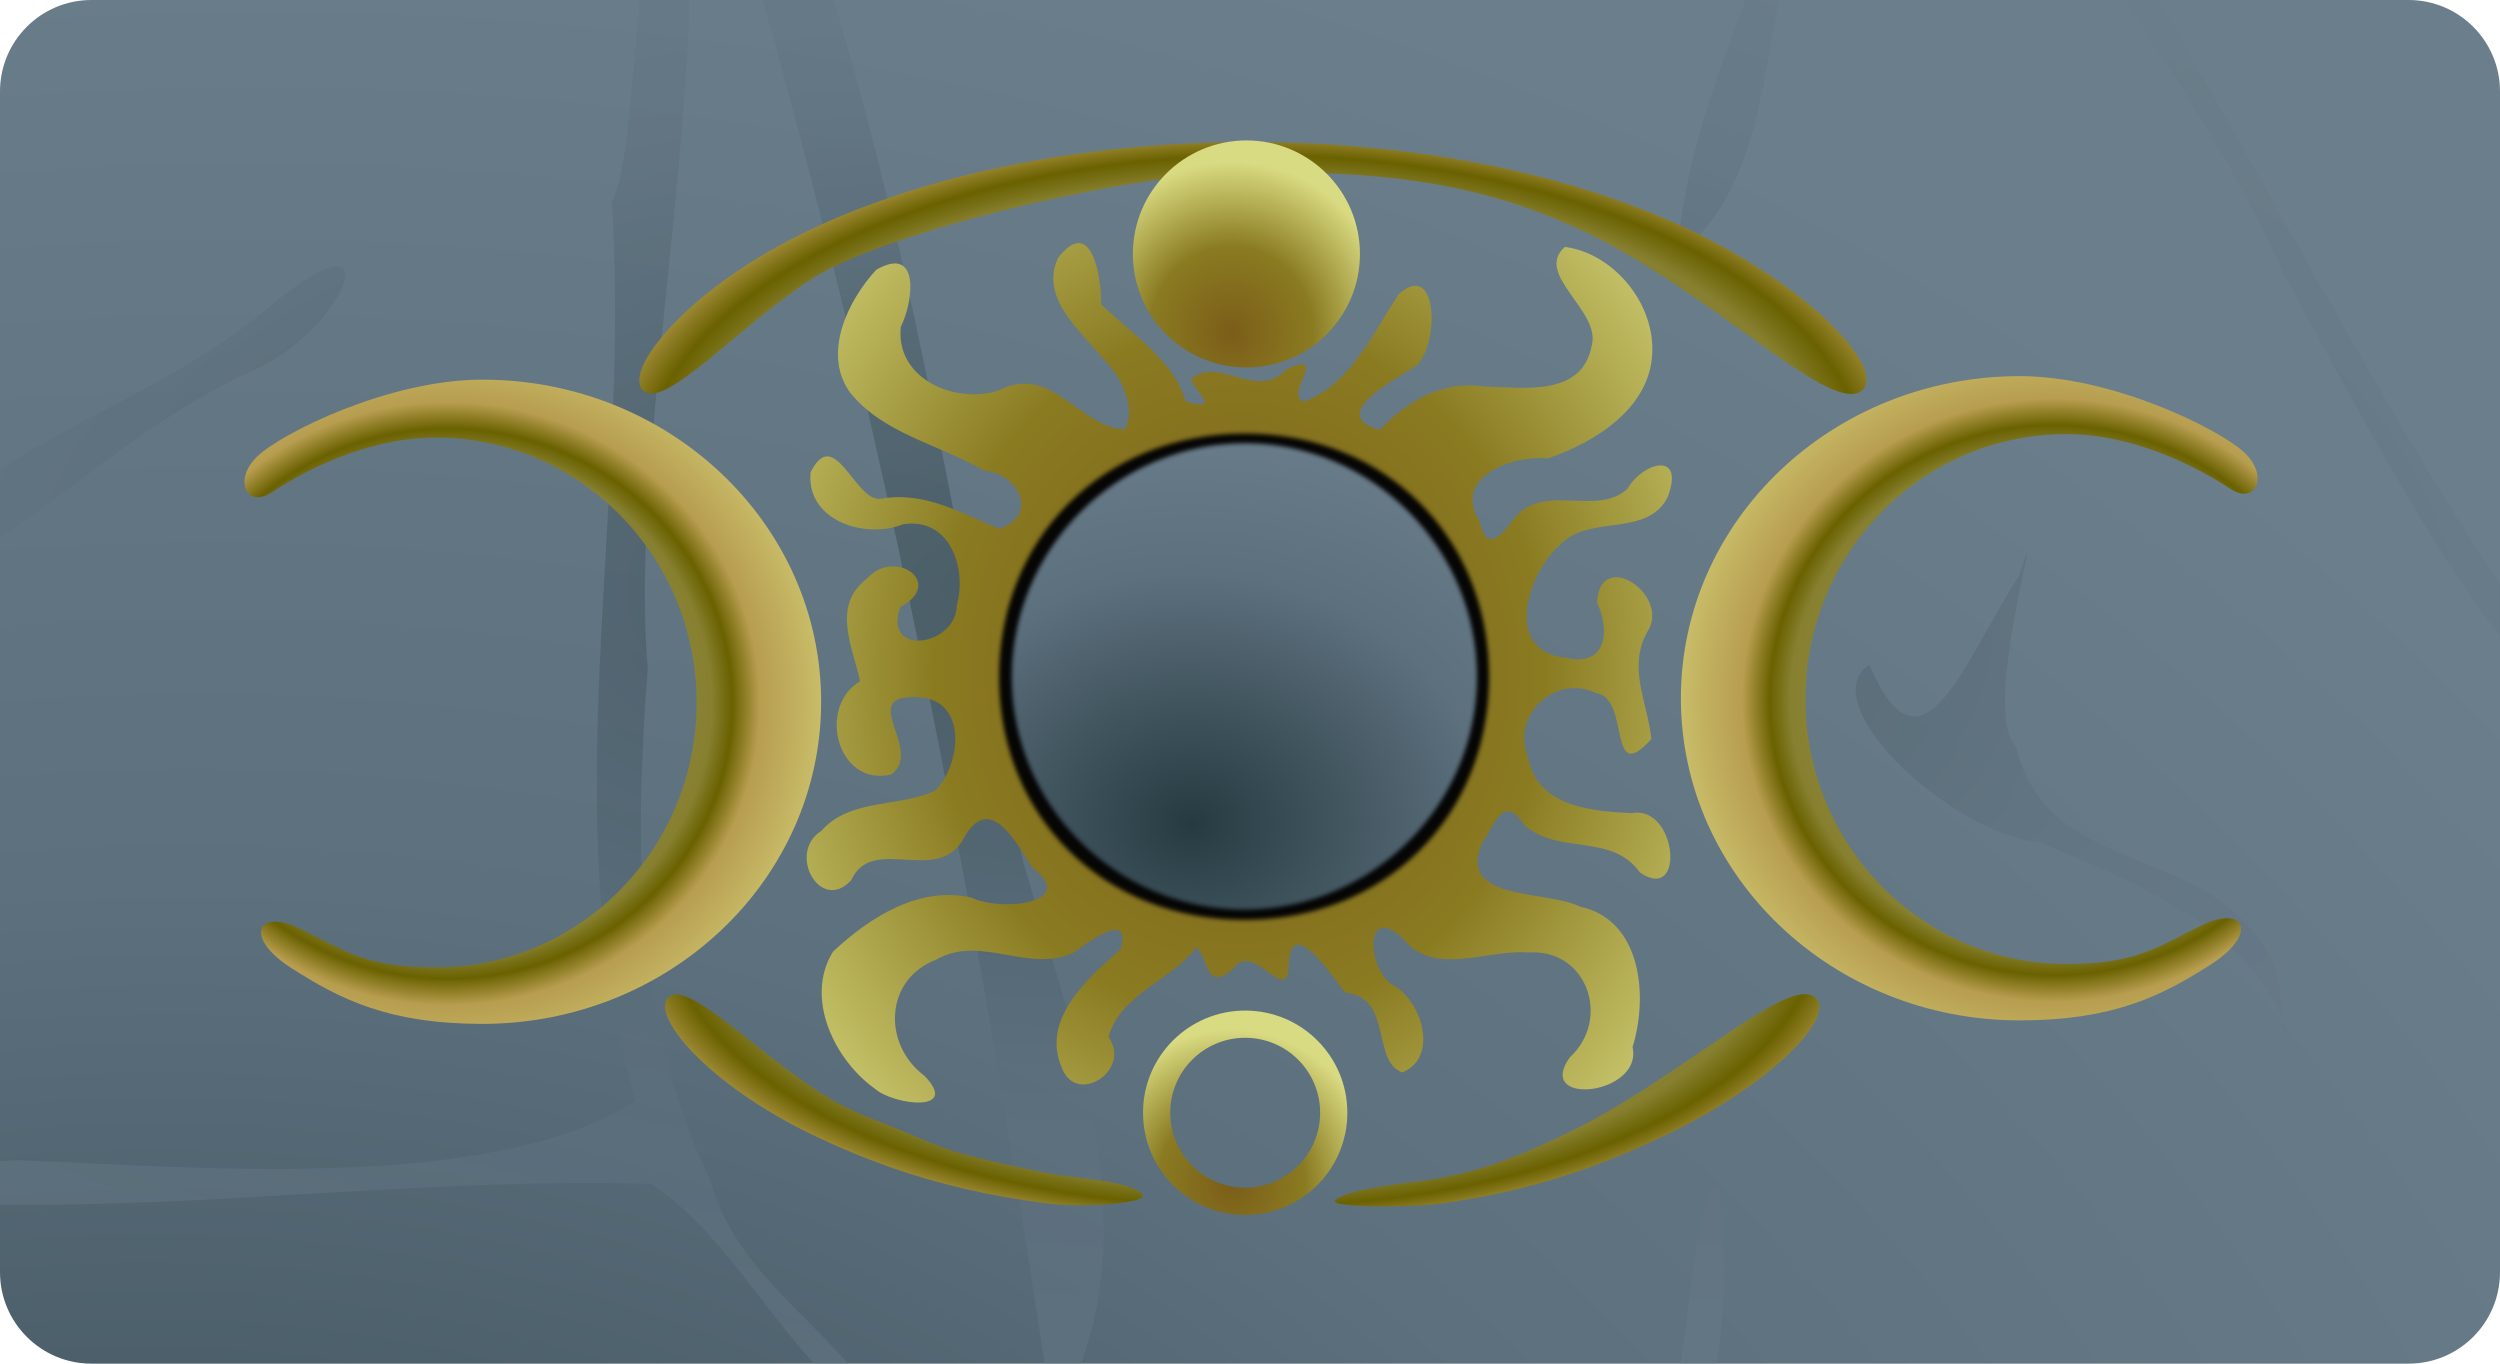
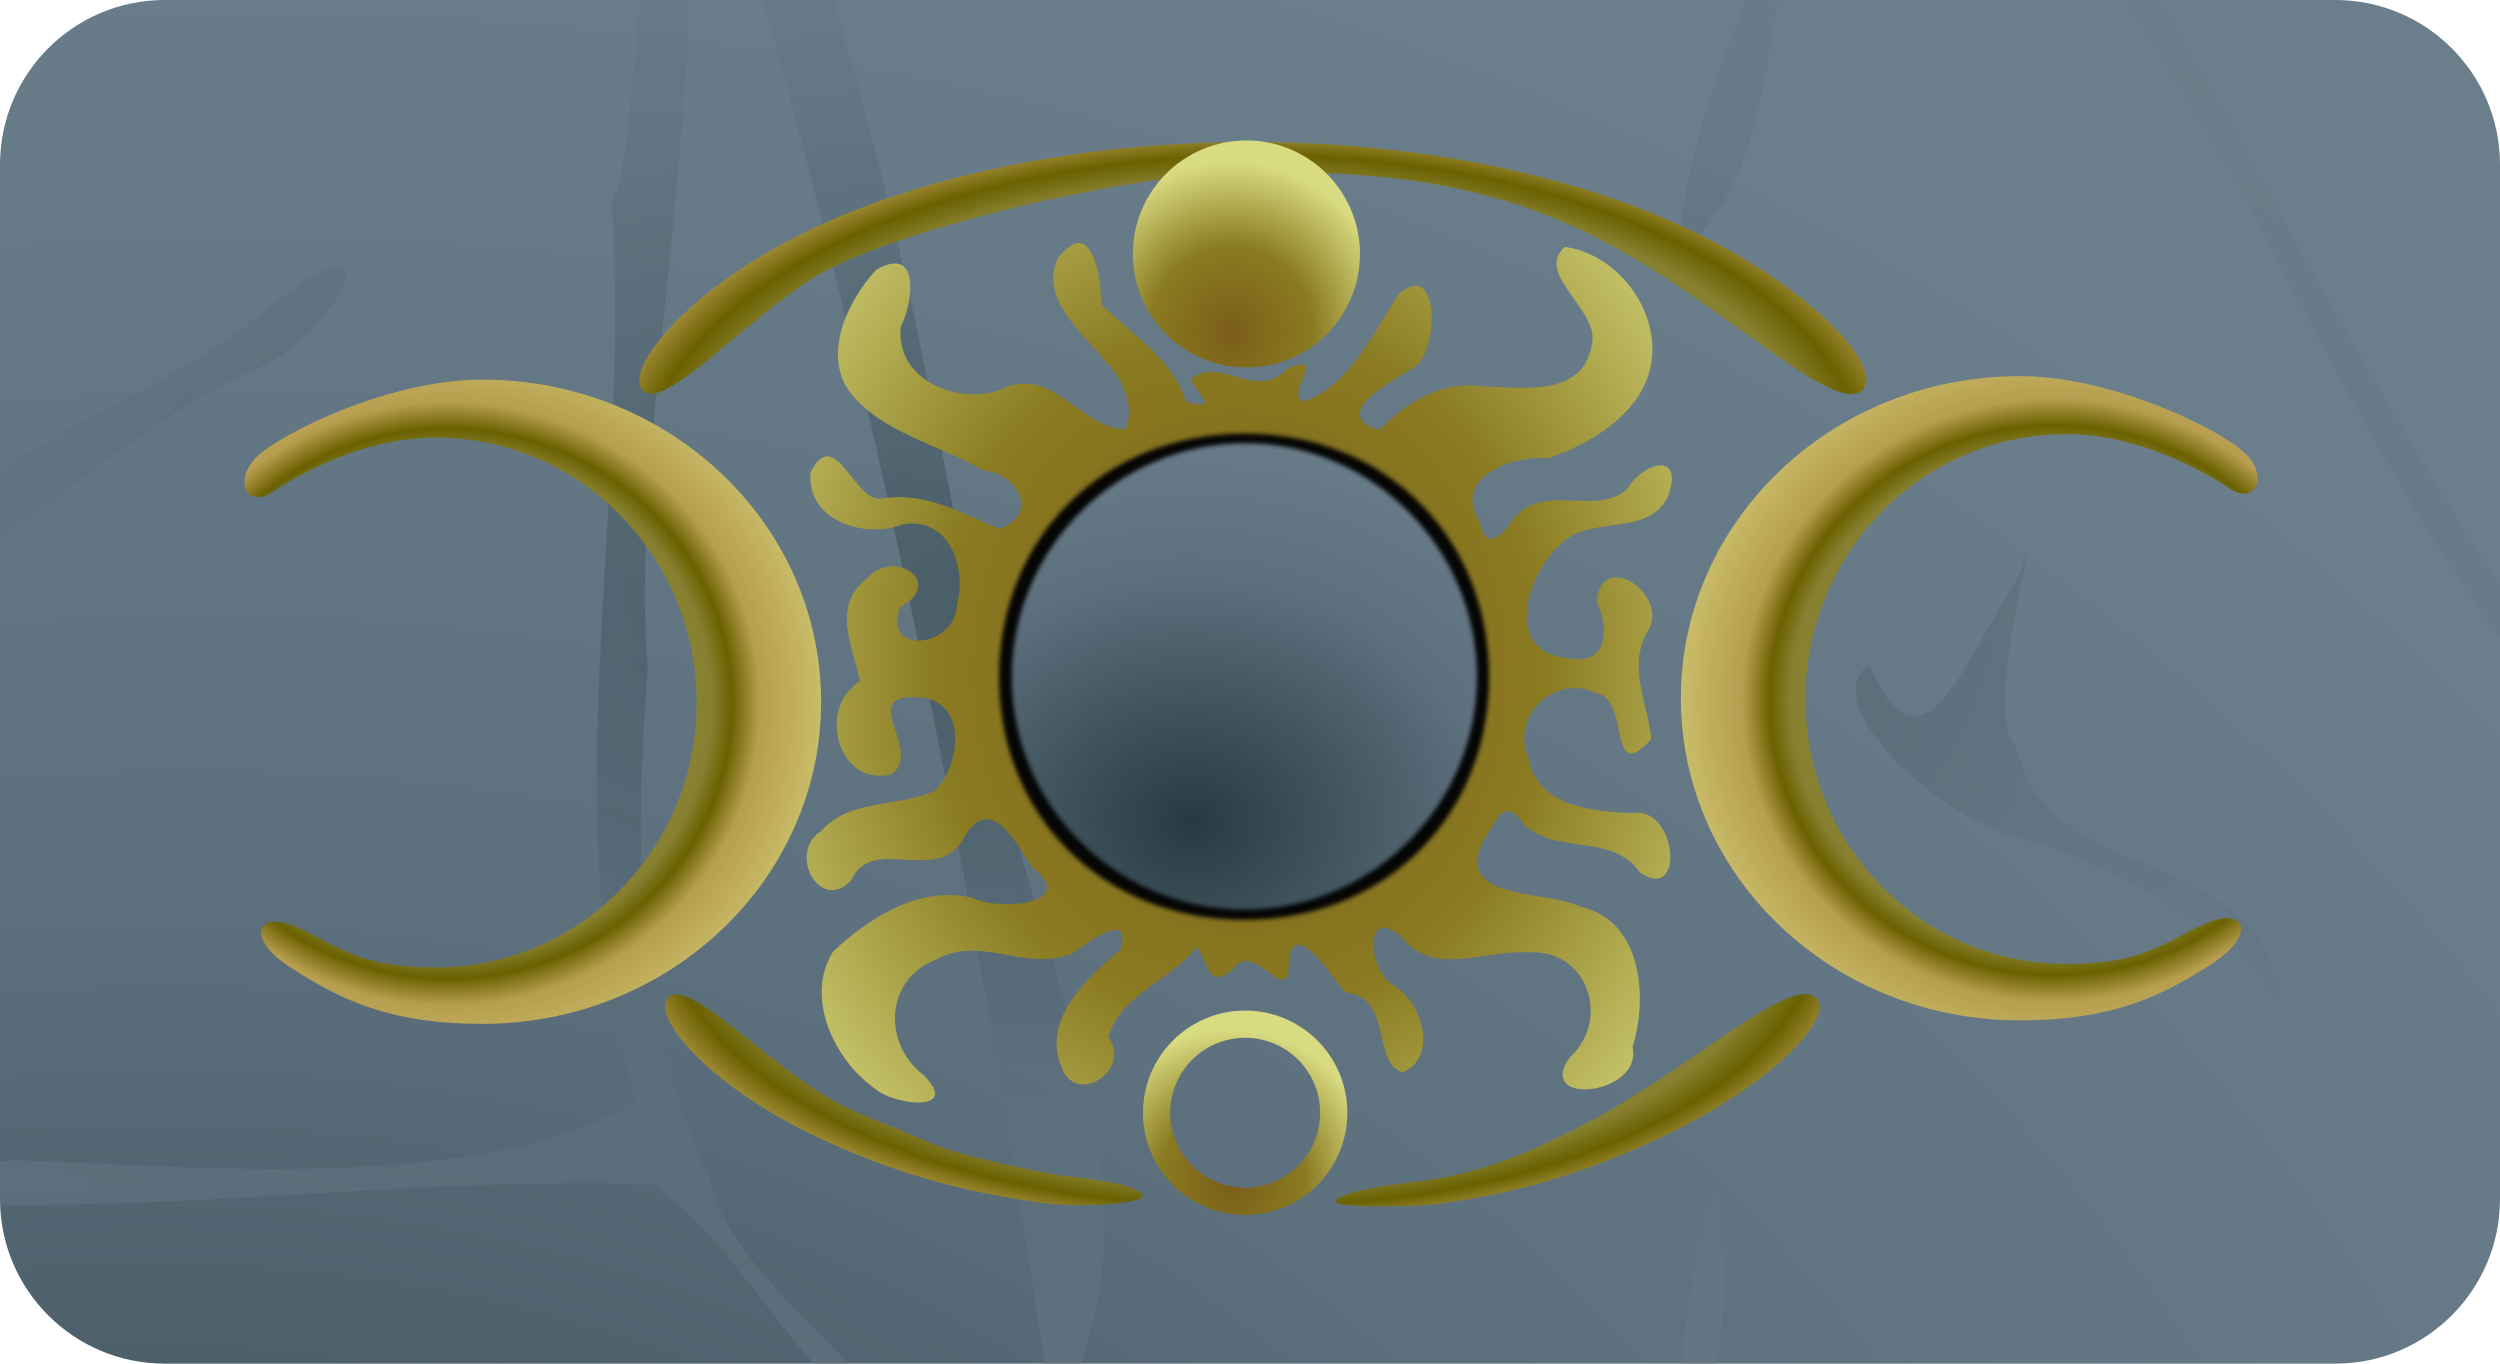
- <svg xmlns="http://www.w3.org/2000/svg" xmlns:xlink="http://www.w3.org/1999/xlink" id="svg16989" version="1.1" viewBox="0 0 55 30" height="30mm" width="55mm">
+ <svg xmlns="http://www.w3.org/2000/svg" xmlns:xlink="http://www.w3.org/1999/xlink" width="55mm" height="30mm" viewBox="0 0 55 30" version="1.1" id="svg16989">
  <defs id="defs16983">
-     <filter style="color-interpolation-filters:sRGB" id="filter16908" x="-0.01" width="1.021" y="-0.01" height="1.021">
-       <feGaussianBlur stdDeviation="0.495" id="feGaussianBlur16910" />
+     <filter height="1.021" y="-0.01" width="1.021" x="-0.01" id="filter16908" style="color-interpolation-filters:sRGB">
+       <feGaussianBlur id="feGaussianBlur16910" stdDeviation="0.495" />
    </filter>
-     <radialGradient gradientTransform="matrix(4.890366,0.01627945,-0.01702949,5.115687,-731.3949,992.806)" gradientUnits="userSpaceOnUse" r="26.458" fy="-194.318" fx="398.629" cy="-194.318" cx="398.629" id="radialGradient15821-7" xlink:href="#linearGradient15844" />
+     <radialGradient xlink:href="#linearGradient15844" id="radialGradient15821-7" cx="398.629" cy="-194.318" fx="398.629" fy="-194.318" r="26.458" gradientUnits="userSpaceOnUse" gradientTransform="matrix(4.890366,0.01627945,-0.01702949,5.115687,-731.3949,992.806)" />
    <linearGradient id="linearGradient15844">
-       <stop id="stop15834" offset="0" style="stop-color:#7b5d19;stop-opacity:1" />
-       <stop style="stop-color:#8a7b21;stop-opacity:1" offset="0.5" id="stop15846" />
-       <stop id="stop15842" offset="1" style="stop-color:#d9db82;stop-opacity:1" />
+       <stop style="stop-color:#7b5d19;stop-opacity:1" offset="0" id="stop15834" />
+       <stop id="stop15846" offset="0.5" style="stop-color:#8a7b21;stop-opacity:1" />
+       <stop style="stop-color:#d9db82;stop-opacity:1" offset="1" id="stop15842" />
    </linearGradient>
-     <radialGradient xlink:href="#linearGradient15786-3" id="radialGradient15790" cx="537.596" cy="-417.546" fx="537.596" fy="-417.546" r="253.976" gradientTransform="matrix(1.503504,-0.00376146,0.00363697,1.453745,-275.8664,191.9361)" gradientUnits="userSpaceOnUse" />
+     <radialGradient gradientUnits="userSpaceOnUse" gradientTransform="matrix(1.503504,-0.00376146,0.00363697,1.453745,-275.8664,191.9361)" r="253.976" fy="-417.546" fx="537.596" cy="-417.546" cx="537.596" id="radialGradient15790" xlink:href="#linearGradient15786-3" />
    <linearGradient id="linearGradient15786-3">
-       <stop style="stop-color:#a5a060;stop-opacity:1" offset="0" id="stop15782" />
-       <stop id="stop15796" offset="0.608" style="stop-color:#878030;stop-opacity:1;" />
-       <stop id="stop15792" offset="0.656" style="stop-color:#6a6100;stop-opacity:1;" />
-       <stop style="stop-color:#b79d4f;stop-opacity:1" offset="0.719" id="stop15794" />
-       <stop style="stop-color:#d9db82;stop-opacity:1" offset="1" id="stop15784" />
+       <stop id="stop15782" offset="0" style="stop-color:#a5a060;stop-opacity:1" />
+       <stop style="stop-color:#878030;stop-opacity:1;" offset="0.608" id="stop15796" />
+       <stop style="stop-color:#6a6100;stop-opacity:1;" offset="0.656" id="stop15792" />
+       <stop id="stop15794" offset="0.719" style="stop-color:#b79d4f;stop-opacity:1" />
+       <stop id="stop15784" offset="1" style="stop-color:#d9db82;stop-opacity:1" />
    </linearGradient>
-     <radialGradient xlink:href="#linearGradient15786-3" id="radialGradient15811" cx="1239.718" cy="-254.381" fx="1239.718" fy="-254.381" r="540.523" gradientTransform="matrix(1.526905,-0.010378,0.00545706,0.8028932,-650.8611,-397.8761)" gradientUnits="userSpaceOnUse" />
-     <radialGradient xlink:href="#linearGradient15844" id="radialGradient15821" cx="398.629" cy="-194.318" fx="398.629" fy="-194.318" r="26.458" gradientUnits="userSpaceOnUse" gradientTransform="matrix(1.4379,0.0047866,-0.00500713,1.50415,-251.0745,93.43436)" />
-     <radialGradient xlink:href="#linearGradient15786-3" id="radialGradient15850" gradientUnits="userSpaceOnUse" gradientTransform="matrix(1.436344,0.00928218,0.00513343,-0.7181129,-548.1296,-422.375)" cx="1239.718" cy="-254.381" fx="1239.718" fy="-254.381" r="540.523" />
-     <radialGradient xlink:href="#linearGradient15786-3" id="radialGradient15854" gradientUnits="userSpaceOnUse" gradientTransform="matrix(-0.3978022,-9.9521961e-4,-9.6228163e-4,0.3846367,728.2825,49.96807)" cx="537.596" cy="-417.546" fx="537.596" fy="-417.546" r="253.976" />
-     <radialGradient xlink:href="#linearGradient15844" id="radialGradient16184" cx="324.911" cy="-117.546" fx="324.911" fy="-117.546" r="100.961" gradientTransform="matrix(5.323385,-0.02679039,0.03030134,6.021026,-498.0547,272.1827)" gradientUnits="userSpaceOnUse" />
-     <radialGradient xlink:href="#linearGradient16630" id="radialGradient16632" cx="64.105" cy="74.561" fx="64.105" fy="74.561" r="14.992" gradientUnits="userSpaceOnUse" gradientTransform="matrix(0.3876407,0.01339049,-0.01128574,0.3267106,-42.21169,-32.58953)" />
+     <radialGradient gradientUnits="userSpaceOnUse" gradientTransform="matrix(1.526905,-0.010378,0.00545706,0.8028932,-650.8611,-397.8761)" r="540.523" fy="-254.381" fx="1239.718" cy="-254.381" cx="1239.718" id="radialGradient15811" xlink:href="#linearGradient15786-3" />
+     <radialGradient gradientTransform="matrix(1.4379,0.0047866,-0.00500713,1.50415,-251.0745,93.43436)" gradientUnits="userSpaceOnUse" r="26.458" fy="-194.318" fx="398.629" cy="-194.318" cx="398.629" id="radialGradient15821" xlink:href="#linearGradient15844" />
+     <radialGradient r="540.523" fy="-254.381" fx="1239.718" cy="-254.381" cx="1239.718" gradientTransform="matrix(1.436344,0.00928218,0.00513343,-0.7181129,-548.1296,-422.375)" gradientUnits="userSpaceOnUse" id="radialGradient15850" xlink:href="#linearGradient15786-3" />
+     <radialGradient r="253.976" fy="-417.546" fx="537.596" cy="-417.546" cx="537.596" gradientTransform="matrix(-0.3978022,-9.9521961e-4,-9.6228163e-4,0.3846367,728.2825,49.96807)" gradientUnits="userSpaceOnUse" id="radialGradient15854" xlink:href="#linearGradient15786-3" />
+     <radialGradient gradientUnits="userSpaceOnUse" gradientTransform="matrix(5.323385,-0.02679039,0.03030134,6.021026,-498.0547,272.1827)" r="100.961" fy="-117.546" fx="324.911" cy="-117.546" cx="324.911" id="radialGradient16184" xlink:href="#linearGradient15844" />
+     <radialGradient gradientTransform="matrix(0.3876407,0.01339049,-0.01128574,0.3267106,-42.21169,-32.58953)" gradientUnits="userSpaceOnUse" r="14.992" fy="74.561" fx="64.105" cy="74.561" cx="64.105" id="radialGradient16632" xlink:href="#linearGradient16630" />
    <linearGradient id="linearGradient16630">
-       <stop style="stop-color:#263b41;stop-opacity:1" offset="0" id="stop16626" />
-       <stop id="stop16634" offset="0.593" style="stop-color:#5d707e;stop-opacity:1" />
-       <stop style="stop-color:#6b7e8b;stop-opacity:1" offset="1" id="stop16628" />
+       <stop id="stop16626" offset="0" style="stop-color:#263b41;stop-opacity:1" />
+       <stop style="stop-color:#5d707e;stop-opacity:1" offset="0.593" id="stop16634" />
+       <stop id="stop16628" offset="1" style="stop-color:#6b7e8b;stop-opacity:1" />
    </linearGradient>
-     <radialGradient gradientUnits="userSpaceOnUse" gradientTransform="matrix(2.449382,-0.5314047,0.4374097,2.016135,-32.50326,-42.14928)" r="27.5" fy="48.695" fx="4.882" cy="48.695" cx="4.882" id="radialGradient17872" xlink:href="#linearGradient16630" />
-     <radialGradient gradientUnits="userSpaceOnUse" gradientTransform="matrix(5.078832,0.1494433,-0.07009757,2.382267,-30.19479,16.05537)" r="29.789" fy="12.776" fx="23.928" cy="12.776" cx="23.928" id="radialGradient17916" xlink:href="#linearGradient16630" />
+     <radialGradient xlink:href="#linearGradient16630" id="radialGradient17872" cx="4.882" cy="48.695" fx="4.882" fy="48.695" r="27.5" gradientTransform="matrix(2.449382,-0.5314047,0.4374097,2.016135,-32.50326,-42.14928)" gradientUnits="userSpaceOnUse" />
+     <radialGradient xlink:href="#linearGradient16630" id="radialGradient17916" cx="23.928" cy="12.776" fx="23.928" fy="12.776" r="29.789" gradientTransform="matrix(5.078832,0.1494433,-0.07009757,2.382267,-30.19479,16.05537)" gradientUnits="userSpaceOnUse" />
  </defs>
  <g id="layer1">
-     <rect ry="2.012" y="-5.5511151e-17" x="0" height="30" width="55" id="rect17616" style="fill:url(#radialGradient17872);stroke-width:1.732;stroke-linecap:round;stroke-linejoin:bevel;fill-opacity:1" />
-     <path transform="scale(0.2645833)" d="M 53.184 0 C 52.526 6.965 52.105 14.635 50.875 16.752 C 52.483 42.532 45.98 67.716 52.832 91.555 C 40.525 99.389 15.128 96.931 1.398 96.471 C 0.9 96.521 0.442 96.533 0 96.531 L 0 100.168 C 18.051 100.381 36.079 97.927 54.145 98.43 C 59.422 101.863 63.367 108.662 67.691 113.387 L 70.502 113.387 C 66.395 108.646 60.819 104.71 59.072 98.137 C 52.612 84.93 52.777 69.828 53.861 55.568 C 52.58 40.835 56.819 17.998 57.34 0 L 53.184 0 z M 63.426 0 C 73.915 37.169 81.162 75.2 86.854 113.387 L 89.881 113.387 C 94.853 99.899 88.853 84.816 85.045 71.555 C 79.926 47.706 76.452 23.345 69.305 0 L 63.426 0 z M 145.141 0 C 142.523 6.881 140.006 13.803 139.457 21.199 C 145.624 16.656 146.516 7.696 147.877 0 L 145.141 0 z M 176.703 0 C 181.485 7.31 186.259 14.617 189.826 22.658 C 193.74 29.763 201.808 45.304 207.873 52.881 L 207.873 48.631 C 197.511 32.849 189.12 16.495 179.463 0 L 176.703 0 z M 27.912 22.15 C 26.951 22.216 25.088 23.23 22.092 25.768 C 15.612 31.243 7.174 34.399 0 38.994 L 0 44.732 C 7.047 39.939 13.504 34.07 21.391 30.646 C 26.921 28.012 30.367 21.983 27.912 22.15 z M 168.52 46.086 C 168.462 46.152 168.264 46.704 167.859 47.902 C 163.224 55.024 159.837 65.587 155.428 55.26 C 150.647 58.504 162.22 69.302 169.514 70.014 C 176.981 73.044 186.559 77.034 189.83 84.727 C 189.626 82.281 189.365 79.845 187.625 77.795 C 181.892 70.23 170.062 72.45 167.609 62.025 C 165.054 59.529 168.832 45.73 168.52 46.086 z M 189.83 84.727 C 189.996 86.721 190.136 88.719 190.986 90.527 C 190.987 88.384 190.568 86.462 189.83 84.727 z M 190.986 90.527 C 190.986 90.534 190.986 90.54 190.986 90.547 L 191.037 90.633 C 191.02 90.598 191.003 90.563 190.986 90.527 z M 191.037 90.633 C 191.246 91.061 191.484 91.482 191.787 91.885 L 191.037 90.633 z M 142.855 98.205 C 141.257 99.475 140.761 106.532 139.727 113.387 L 142.703 113.387 C 143.667 108.391 143.327 102.926 142.855 98.205 z " style="opacity:0.433;fill:url(#radialGradient17916);fill-opacity:1;stroke:none;stroke-width:1px;stroke-linecap:butt;stroke-linejoin:miter;stroke-opacity:1" id="path17901" />
-     <g transform="matrix(1.895066,0,0,1.895066,60.72239,32.074)" id="g17862">
+     <rect style="fill:url(#radialGradient17872);fill-opacity:1;stroke-width:1.732;stroke-linecap:round;stroke-linejoin:bevel" id="rect17616" width="55" height="30" x="0" y="-5.5511151e-17" ry="3.624" />
+     <path id="path17901" style="opacity:0.433;fill:url(#radialGradient17916);fill-opacity:1;stroke:none;stroke-width:1px;stroke-linecap:butt;stroke-linejoin:miter;stroke-opacity:1" d="M 53.184 0 C 52.526 6.965 52.105 14.635 50.875 16.752 C 52.483 42.532 45.98 67.716 52.832 91.555 C 40.525 99.389 15.128 96.931 1.398 96.471 C 0.9 96.521 0.442 96.533 0 96.531 L 0 100.168 C 18.051 100.381 36.079 97.927 54.145 98.43 C 59.422 101.863 63.367 108.662 67.691 113.387 L 70.502 113.387 C 66.395 108.646 60.819 104.71 59.072 98.137 C 52.612 84.93 52.777 69.828 53.861 55.568 C 52.58 40.835 56.819 17.998 57.34 0 L 53.184 0 z M 63.426 0 C 73.915 37.169 81.162 75.2 86.854 113.387 L 89.881 113.387 C 94.853 99.899 88.853 84.816 85.045 71.555 C 79.926 47.706 76.452 23.345 69.305 0 L 63.426 0 z M 145.141 0 C 142.523 6.881 140.006 13.803 139.457 21.199 C 145.624 16.656 146.516 7.696 147.877 0 L 145.141 0 z M 176.703 0 C 181.485 7.31 186.259 14.617 189.826 22.658 C 193.74 29.763 201.808 45.304 207.873 52.881 L 207.873 48.631 C 197.511 32.849 189.12 16.495 179.463 0 L 176.703 0 z M 27.912 22.15 C 26.951 22.216 25.088 23.23 22.092 25.768 C 15.612 31.243 7.174 34.399 0 38.994 L 0 44.732 C 7.047 39.939 13.504 34.07 21.391 30.646 C 26.921 28.012 30.367 21.983 27.912 22.15 z M 168.52 46.086 C 168.462 46.152 168.264 46.704 167.859 47.902 C 163.224 55.024 159.837 65.587 155.428 55.26 C 150.647 58.504 162.22 69.302 169.514 70.014 C 176.981 73.044 186.559 77.034 189.83 84.727 C 189.626 82.281 189.365 79.845 187.625 77.795 C 181.892 70.23 170.062 72.45 167.609 62.025 C 165.054 59.529 168.832 45.73 168.52 46.086 z M 189.83 84.727 C 189.996 86.721 190.136 88.719 190.986 90.527 C 190.987 88.384 190.568 86.462 189.83 84.727 z M 190.986 90.527 C 190.986 90.534 190.986 90.54 190.986 90.547 L 191.037 90.633 C 191.02 90.598 191.003 90.563 190.986 90.527 z M 191.037 90.633 C 191.246 91.061 191.484 91.482 191.787 91.885 L 191.037 90.633 z M 142.855 98.205 C 141.257 99.475 140.761 106.532 139.727 113.387 L 142.703 113.387 C 143.667 108.391 143.327 102.926 142.855 98.205 z " transform="scale(0.2645833)" />
+     <g id="g17862" transform="matrix(1.895066,0,0,1.895066,60.72239,32.074)">
      <g id="g17849">
-         <circle style="fill:url(#radialGradient16632);fill-opacity:1;stroke:none;stroke-width:0.394;stroke-linecap:round;stroke-linejoin:bevel;stroke-miterlimit:4;stroke-dasharray:none;stroke-opacity:1" id="path16624" cx="-17.595" cy="-9.069" r="2.946" />
-         <g id="g16232" transform="matrix(0.04981153,0,0,0.04981153,-33.83978,-3.259127)">
-           <path transform="scale(0.2645833)" d="m 1233.049,-146.75 a 89.986,89.986 0 0 0 -89.826,89.986 89.986,89.986 0 0 0 89.986,89.986 89.986,89.986 0 0 0 89.986,-89.986 89.986,89.986 0 0 0 -89.986,-89.986 89.986,89.986 0 0 0 -0.16,0 z m 0.16,23.975 a 66.013,66.013 0 0 1 66.012,66.012 A 66.013,66.013 0 0 1 1233.209,9.25 a 66.013,66.013 0 0 1 -66.014,-66.014 66.013,66.013 0 0 1 66.014,-66.012 z" style="fill:url(#radialGradient15821-7);fill-opacity:1;stroke:none;stroke-width:6.487;stroke-linecap:round;stroke-linejoin:bevel" id="path15813-2" />
-           <path transform="scale(0.2645833)" d="m 561.193,-702.518 c -82.425,-1.5e-4 -176.868,47.128 -198.311,67.748 -21.444,20.62 -9.187,46.283 13.269,31.284 22.456,-14.999 80.19,-47.85 143.593,-47.956 h 0.375 c 126.954,-1.2e-4 229.871,104.482 229.871,233.367 1.3e-4,128.885 -102.917,233.367 -229.871,233.367 -63.477,-4.8e-4 -80.912,-15.762 -119.314,-34.164 -38.401,-18.402 -50,7.741 -7.445,34.928 42.555,27.187 85.408,48.92 167.833,48.92 164.849,-7.3e-4 298.486,-127.038 298.486,-283.746 3.2e-4,-156.709 -133.636,-283.747 -298.486,-283.748 z" style="mix-blend-mode:normal;fill:url(#radialGradient15790);fill-opacity:1;stroke:none;stroke-width:6.531;stroke-linecap:round;stroke-linejoin:bevel;stroke-miterlimit:4;stroke-dasharray:none;stroke-opacity:1" id="path15769" />
-           <path transform="scale(0.2645833)" d="m 1235.518,-911.857 c -148.193,0.237 -290.154,29.674 -394.774,81.859 -104.62,52.186 -156.995,122.72 -137.102,137.806 19.892,15.086 86.055,-59.941 149.478,-100.137 63.423,-40.196 278.162,-92.662 383.863,-92.972 105.701,-0.309 204.46,4.624 311.909,60.938 107.449,56.314 203.305,154.717 228.182,130.832 18.551,-17.811 -38.808,-84.573 -143.817,-136.784 -105.009,-52.211 -247.433,-81.543 -395.938,-81.543 z" style="fill:url(#radialGradient15811);fill-opacity:1;stroke:none;stroke-width:6.211;stroke-linecap:round;stroke-linejoin:bevel" id="path15798" />
-           <circle r="26.458" cy="-215.167" cx="326.572" id="path15813" style="fill:url(#radialGradient15821);fill-opacity:1;stroke:none;stroke-width:1.907;stroke-linecap:round;stroke-linejoin:bevel" />
-           <path transform="scale(0.2645833)" d="m 1725.803,-161.217 c -33.255,0.716 -114.626,75.434 -204.647,120.293 -20.119,10.026 -37.806,17.944 -54.23,24.223 -16.424,6.28 -31.586,10.92 -46.656,14.391 -15.07,3.471 -30.048,5.772 -46.105,7.372 -14.914,2.28 -50.163,6.424 -60.983,14.596 -10.82,8.172 70.405,6.61 90.346,3.904 24.981,-3.436 48.163,-7.831 70.315,-13.271 22.151,-5.44 43.272,-11.927 64.129,-19.546 20.857,-7.619 41.449,-16.372 62.545,-26.345 98.781,-46.698 152.738,-106.409 135.287,-122.34 -2.56,-2.337 -5.918,-3.365 -10.002,-3.277 z m -993.393,0.318 c -2.481,-0.06 -4.619,0.497 -6.373,1.762 -18.713,13.493 30.555,76.579 128.971,123.254 21.564,10.227 42.904,19.123 64.668,26.806 21.764,7.682 43.951,14.15 67.209,19.519 23.258,5.369 47.587,9.641 73.633,12.93 26.946,3.278 95.906,0.387 80.148,-10.226 -15.758,-10.613 -59.155,-12.52 -76.881,-15.822 -27.201,-5.106 -53.981,-11.042 -79.113,-17.739 -25.132,-6.697 -47.612,-18.676 -67.899,-26.215 -20.287,-7.539 -37.457,-15.312 -50.124,-22.944 -54.068,-32.581 -110.251,-90.747 -134.238,-91.324 z" style="fill:url(#radialGradient15850);fill-opacity:1;stroke:none;stroke-width:5.697;stroke-linecap:round;stroke-linejoin:bevel" id="path15848" />
-           <path id="path15852" style="fill:url(#radialGradient15854);fill-opacity:1;stroke:none;stroke-width:1.728;stroke-linecap:round;stroke-linejoin:bevel" d="m 506.81,-186.689 c 21.808,-4e-5 46.796,12.469 52.47,17.925 5.674,5.456 2.431,12.246 -3.511,8.277 -5.941,-3.969 -21.217,-12.66 -37.992,-12.688 h -0.099 c -33.59,-3e-5 -60.82,27.644 -60.82,61.745 -3e-5,34.101 27.23,61.745 60.82,61.745 16.795,-1.27e-4 21.408,-4.17 31.568,-9.039 10.16,-4.869 13.229,2.048 1.97,9.241 -11.259,7.193 -22.598,12.943 -44.406,12.943 -43.616,-1.94e-4 -78.974,-33.612 -78.975,-75.074 -8e-5,-41.463 35.358,-75.075 78.975,-75.075 z" />
-           <path transform="scale(0.2645833)" d="m 1086.193,-822.783 c -4.829,0.145 -10.695,3.894 -17.768,12.971 -16.662,35.412 19.958,64.449 39.893,89.188 16.888,15.938 28.928,43.704 18.988,62.021 -40.779,-2.042 -64.737,-58.552 -111.264,-34.375 -38.721,12.496 -91.276,-10.602 -86.137,-56.176 11.028,-21.755 17.293,-72.275 -21.51,-50.256 -25.043,26.884 -47.87,73.695 -23.445,107.967 29.233,36.76 78.807,45.831 117.781,68.91 30.974,2.742 49.444,39.203 13.701,51.441 -31.504,-12.815 -65.142,-33.651 -104.268,-26.455 -22.783,2.938 -40.456,-66.222 -61.783,-23.244 -3.92,42.633 48.238,59.097 81.5,45.676 40.88,-6.562 56.413,38.459 47.348,70.92 -0.207,36.882 -65.779,46.174 -49.773,2.037 39.974,-21.499 -5.315,-52.549 -29.523,-24.971 -31.386,23.983 -12.364,59.912 -5.93,90.312 -38.161,22.606 -20.114,93.288 27.564,82.117 29.413,-21.854 -32.141,-71.235 24.195,-68.041 43.434,2.393 37.12,59.857 14.266,82.354 -31.297,14.675 -75.011,6.611 -100.152,35.348 -30.545,19.324 -1.009,73.073 26.34,43.445 18.328,-40.762 75.847,4.611 98.723,-36.227 22.737,-42.13 45.993,2.05 60.721,25.031 41.799,31.96 -28.104,39.032 -53.158,26.658 -46.077,-10.99 -90.433,17.487 -122.404,47.533 -25.164,40.753 1.308,95.314 36.939,120.67 16.661,14.65 75.855,21.554 43.48,-11.494 -36.959,-27.771 -34.915,-84.916 10.59,-102.191 38.809,-22.678 81.699,12.798 121.252,-6.408 12.604,-8.991 51.17,-38.068 41.172,-2.77 -28.397,24.867 -70.333,61.33 -51.959,104.133 12.553,34.39 62.048,2.788 41.275,-26.844 9.915,-37.509 56.247,-50.516 77.568,-79.303 10.888,12.132 8.22,39.699 32.365,19.234 17.483,-26.486 48.224,35.722 48.9,-4.299 1.713,-44.944 39.206,12.389 49.648,25.24 42.301,4.207 22.659,59.885 50.176,70.385 31.578,-12.623 18.237,-59.832 -5.42,-75.463 -25.585,-11.125 -29.47,-75.913 5.883,-42.691 27.535,34.517 73.849,9.476 110.633,12.486 51.987,-3.649 73.198,58.852 36.478,92.459 -31.091,43.765 64.72,33.175 55.352,-9.201 13.864,-44.278 8.256,-112.08 -46.445,-123.705 -28.727,-14.69 -109.73,-4.409 -85.877,-56.178 12.035,-18.661 18.857,-42.935 37.266,-15.312 30.775,26.388 76.612,6.462 101.535,41.469 40.471,27.758 32.677,-59.751 -7.113,-52.273 -35.793,-1.688 -83.728,-5.72 -91.607,-49.699 -14.822,-36.978 24.215,-73.025 59.75,-56.209 31.267,4.237 9.854,84.062 49.035,40.639 -3.229,-32.957 -22.393,-64.531 -1.803,-97.402 15.541,-31.986 -43.527,-70.163 -46.08,-22.908 11.395,23.602 9.246,57.156 -26.99,48.75 -56.444,-5.52 -34.281,-74.747 -5.309,-99.721 25.305,-26.918 76.527,-5.941 94.555,-41.816 15.474,-40.483 -21.095,-31.654 -35.584,-7.227 -27.442,24.915 -74.129,-6.483 -99.99,26.336 -12.825,18.273 -24.866,27.665 -29.988,2.34 -25.06,-38.732 29.246,-58.849 59.801,-55.498 43.089,-14.653 93.166,-45.991 92.273,-97.432 -0.446,-42.024 -35.243,-83.286 -77.039,-88.922 -27.69,24.11 32.185,56.36 23.627,86.857 -8.39,45.695 -60.855,36.917 -95.051,36.084 -37.324,-5.491 -67.109,13.283 -91.898,38.156 -46.411,-12.882 12.557,-43.851 31.062,-55.465 21.907,-15.528 21.531,-95.557 -13.947,-64.17 -23.092,34.42 -42.087,79.441 -83.5,94.795 -18.776,-5.737 23.379,-45.102 -14.965,-28.959 -27.115,29.763 -60.083,-12.943 -84.988,9.639 6.848,13.502 26.274,28.033 -4.197,19.193 -10.73,-35.782 -46.541,-58.653 -74.623,-85.518 0.346,-16.449 -4.372,-54.446 -20.146,-53.973 z m 147.076,172.213 a 209.942,209.942 0 0 1 209.943,209.943 209.942,209.942 0 0 1 -209.943,209.941 209.942,209.942 0 0 1 -209.941,-209.941 209.942,209.942 0 0 1 209.941,-209.943 z" style="fill:url(#radialGradient16184);fill-opacity:1;stroke:none;stroke-width:1px;stroke-linecap:butt;stroke-linejoin:miter;stroke-opacity:1" id="path15856" />
+         <circle r="2.946" cy="-9.069" cx="-17.595" id="path16624" style="fill:url(#radialGradient16632);fill-opacity:1;stroke:none;stroke-width:0.394;stroke-linecap:round;stroke-linejoin:bevel;stroke-miterlimit:4;stroke-dasharray:none;stroke-opacity:1" />
+         <g transform="matrix(0.04981153,0,0,0.04981153,-33.83978,-3.259127)" id="g16232">
+           <path id="path15813-2" style="fill:url(#radialGradient15821-7);fill-opacity:1;stroke:none;stroke-width:6.487;stroke-linecap:round;stroke-linejoin:bevel" d="m 1233.049,-146.75 a 89.986,89.986 0 0 0 -89.826,89.986 89.986,89.986 0 0 0 89.986,89.986 89.986,89.986 0 0 0 89.986,-89.986 89.986,89.986 0 0 0 -89.986,-89.986 89.986,89.986 0 0 0 -0.16,0 z m 0.16,23.975 a 66.013,66.013 0 0 1 66.012,66.012 A 66.013,66.013 0 0 1 1233.209,9.25 a 66.013,66.013 0 0 1 -66.014,-66.014 66.013,66.013 0 0 1 66.014,-66.012 z" transform="scale(0.2645833)" />
+           <path id="path15769" style="mix-blend-mode:normal;fill:url(#radialGradient15790);fill-opacity:1;stroke:none;stroke-width:6.531;stroke-linecap:round;stroke-linejoin:bevel;stroke-miterlimit:4;stroke-dasharray:none;stroke-opacity:1" d="m 561.193,-702.518 c -82.425,-1.5e-4 -176.868,47.128 -198.311,67.748 -21.444,20.62 -9.187,46.283 13.269,31.284 22.456,-14.999 80.19,-47.85 143.593,-47.956 h 0.375 c 126.954,-1.2e-4 229.871,104.482 229.871,233.367 1.3e-4,128.885 -102.917,233.367 -229.871,233.367 -63.477,-4.8e-4 -80.912,-15.762 -119.314,-34.164 -38.401,-18.402 -50,7.741 -7.445,34.928 42.555,27.187 85.408,48.92 167.833,48.92 164.849,-7.3e-4 298.486,-127.038 298.486,-283.746 3.2e-4,-156.709 -133.636,-283.747 -298.486,-283.748 z" transform="scale(0.2645833)" />
+           <path id="path15798" style="fill:url(#radialGradient15811);fill-opacity:1;stroke:none;stroke-width:6.211;stroke-linecap:round;stroke-linejoin:bevel" d="m 1235.518,-911.857 c -148.193,0.237 -290.154,29.674 -394.774,81.859 -104.62,52.186 -156.995,122.72 -137.102,137.806 19.892,15.086 86.055,-59.941 149.478,-100.137 63.423,-40.196 278.162,-92.662 383.863,-92.972 105.701,-0.309 204.46,4.624 311.909,60.938 107.449,56.314 203.305,154.717 228.182,130.832 18.551,-17.811 -38.808,-84.573 -143.817,-136.784 -105.009,-52.211 -247.433,-81.543 -395.938,-81.543 z" transform="scale(0.2645833)" />
+           <circle style="fill:url(#radialGradient15821);fill-opacity:1;stroke:none;stroke-width:1.907;stroke-linecap:round;stroke-linejoin:bevel" id="path15813" cx="326.572" cy="-215.167" r="26.458" />
+           <path id="path15848" style="fill:url(#radialGradient15850);fill-opacity:1;stroke:none;stroke-width:5.697;stroke-linecap:round;stroke-linejoin:bevel" d="m 1725.803,-161.217 c -33.255,0.716 -114.626,75.434 -204.647,120.293 -20.119,10.026 -37.806,17.944 -54.23,24.223 -16.424,6.28 -31.586,10.92 -46.656,14.391 -15.07,3.471 -30.048,5.772 -46.105,7.372 -14.914,2.28 -50.163,6.424 -60.983,14.596 -10.82,8.172 70.405,6.61 90.346,3.904 24.981,-3.436 48.163,-7.831 70.315,-13.271 22.151,-5.44 43.272,-11.927 64.129,-19.546 20.857,-7.619 41.449,-16.372 62.545,-26.345 98.781,-46.698 152.738,-106.409 135.287,-122.34 -2.56,-2.337 -5.918,-3.365 -10.002,-3.277 z m -993.393,0.318 c -2.481,-0.06 -4.619,0.497 -6.373,1.762 -18.713,13.493 30.555,76.579 128.971,123.254 21.564,10.227 42.904,19.123 64.668,26.806 21.764,7.682 43.951,14.15 67.209,19.519 23.258,5.369 47.587,9.641 73.633,12.93 26.946,3.278 95.906,0.387 80.148,-10.226 -15.758,-10.613 -59.155,-12.52 -76.881,-15.822 -27.201,-5.106 -53.981,-11.042 -79.113,-17.739 -25.132,-6.697 -47.612,-18.676 -67.899,-26.215 -20.287,-7.539 -37.457,-15.312 -50.124,-22.944 -54.068,-32.581 -110.251,-90.747 -134.238,-91.324 z" transform="scale(0.2645833)" />
+           <path d="m 506.81,-186.689 c 21.808,-4e-5 46.796,12.469 52.47,17.925 5.674,5.456 2.431,12.246 -3.511,8.277 -5.941,-3.969 -21.217,-12.66 -37.992,-12.688 h -0.099 c -33.59,-3e-5 -60.82,27.644 -60.82,61.745 -3e-5,34.101 27.23,61.745 60.82,61.745 16.795,-1.27e-4 21.408,-4.17 31.568,-9.039 10.16,-4.869 13.229,2.048 1.97,9.241 -11.259,7.193 -22.598,12.943 -44.406,12.943 -43.616,-1.94e-4 -78.974,-33.612 -78.975,-75.074 -8e-5,-41.463 35.358,-75.075 78.975,-75.075 z" style="fill:url(#radialGradient15854);fill-opacity:1;stroke:none;stroke-width:1.728;stroke-linecap:round;stroke-linejoin:bevel" id="path15852" />
+           <path id="path15856" style="fill:url(#radialGradient16184);fill-opacity:1;stroke:none;stroke-width:1px;stroke-linecap:butt;stroke-linejoin:miter;stroke-opacity:1" d="m 1086.193,-822.783 c -4.829,0.145 -10.695,3.894 -17.768,12.971 -16.662,35.412 19.958,64.449 39.893,89.188 16.888,15.938 28.928,43.704 18.988,62.021 -40.779,-2.042 -64.737,-58.552 -111.264,-34.375 -38.721,12.496 -91.276,-10.602 -86.137,-56.176 11.028,-21.755 17.293,-72.275 -21.51,-50.256 -25.043,26.884 -47.87,73.695 -23.445,107.967 29.233,36.76 78.807,45.831 117.781,68.91 30.974,2.742 49.444,39.203 13.701,51.441 -31.504,-12.815 -65.142,-33.651 -104.268,-26.455 -22.783,2.938 -40.456,-66.222 -61.783,-23.244 -3.92,42.633 48.238,59.097 81.5,45.676 40.88,-6.562 56.413,38.459 47.348,70.92 -0.207,36.882 -65.779,46.174 -49.773,2.037 39.974,-21.499 -5.315,-52.549 -29.523,-24.971 -31.386,23.983 -12.364,59.912 -5.93,90.312 -38.161,22.606 -20.114,93.288 27.564,82.117 29.413,-21.854 -32.141,-71.235 24.195,-68.041 43.434,2.393 37.12,59.857 14.266,82.354 -31.297,14.675 -75.011,6.611 -100.152,35.348 -30.545,19.324 -1.009,73.073 26.34,43.445 18.328,-40.762 75.847,4.611 98.723,-36.227 22.737,-42.13 45.993,2.05 60.721,25.031 41.799,31.96 -28.104,39.032 -53.158,26.658 -46.077,-10.99 -90.433,17.487 -122.404,47.533 -25.164,40.753 1.308,95.314 36.939,120.67 16.661,14.65 75.855,21.554 43.48,-11.494 -36.959,-27.771 -34.915,-84.916 10.59,-102.191 38.809,-22.678 81.699,12.798 121.252,-6.408 12.604,-8.991 51.17,-38.068 41.172,-2.77 -28.397,24.867 -70.333,61.33 -51.959,104.133 12.553,34.39 62.048,2.788 41.275,-26.844 9.915,-37.509 56.247,-50.516 77.568,-79.303 10.888,12.132 8.22,39.699 32.365,19.234 17.483,-26.486 48.224,35.722 48.9,-4.299 1.713,-44.944 39.206,12.389 49.648,25.24 42.301,4.207 22.659,59.885 50.176,70.385 31.578,-12.623 18.237,-59.832 -5.42,-75.463 -25.585,-11.125 -29.47,-75.913 5.883,-42.691 27.535,34.517 73.849,9.476 110.633,12.486 51.987,-3.649 73.198,58.852 36.478,92.459 -31.091,43.765 64.72,33.175 55.352,-9.201 13.864,-44.278 8.256,-112.08 -46.445,-123.705 -28.727,-14.69 -109.73,-4.409 -85.877,-56.178 12.035,-18.661 18.857,-42.935 37.266,-15.312 30.775,26.388 76.612,6.462 101.535,41.469 40.471,27.758 32.677,-59.751 -7.113,-52.273 -35.793,-1.688 -83.728,-5.72 -91.607,-49.699 -14.822,-36.978 24.215,-73.025 59.75,-56.209 31.267,4.237 9.854,84.062 49.035,40.639 -3.229,-32.957 -22.393,-64.531 -1.803,-97.402 15.541,-31.986 -43.527,-70.163 -46.08,-22.908 11.395,23.602 9.246,57.156 -26.99,48.75 -56.444,-5.52 -34.281,-74.747 -5.309,-99.721 25.305,-26.918 76.527,-5.941 94.555,-41.816 15.474,-40.483 -21.095,-31.654 -35.584,-7.227 -27.442,24.915 -74.129,-6.483 -99.99,26.336 -12.825,18.273 -24.866,27.665 -29.988,2.34 -25.06,-38.732 29.246,-58.849 59.801,-55.498 43.089,-14.653 93.166,-45.991 92.273,-97.432 -0.446,-42.024 -35.243,-83.286 -77.039,-88.922 -27.69,24.11 32.185,56.36 23.627,86.857 -8.39,45.695 -60.855,36.917 -95.051,36.084 -37.324,-5.491 -67.109,13.283 -91.898,38.156 -46.411,-12.882 12.557,-43.851 31.062,-55.465 21.907,-15.528 21.531,-95.557 -13.947,-64.17 -23.092,34.42 -42.087,79.441 -83.5,94.795 -18.776,-5.737 23.379,-45.102 -14.965,-28.959 -27.115,29.763 -60.083,-12.943 -84.988,9.639 6.848,13.502 26.274,28.033 -4.197,19.193 -10.73,-35.782 -46.541,-58.653 -74.623,-85.518 0.346,-16.449 -4.372,-54.446 -20.146,-53.973 z m 147.076,172.213 a 209.942,209.942 0 0 1 209.943,209.943 209.942,209.942 0 0 1 -209.943,209.941 209.942,209.942 0 0 1 -209.941,-209.941 209.942,209.942 0 0 1 209.941,-209.943 z" transform="scale(0.2645833)" />
        </g>
      </g>
-       <path transform="matrix(0.052,0,0,0.052,-30.57589,-22.21317)" d="m 194.857,252.872 c 4e-5,31.294 23.453,54.185 54.748,54.184 31.294,-4e-5 54.609,-22.967 54.609,-54.261 -4e-5,-31.294 -23.271,-54.41 -54.684,-54.304 -31.412,0.106 -54.673,23.238 -54.673,54.381 z m 54.771,-52.221 c 28.646,-0.061 51.909,23.587 51.908,52.164 -8.8e-4,28.576 -23.38,51.937 -51.956,51.938 -28.577,1.9e-4 -51.9,-23.285 -51.901,-51.861 -4.6e-4,-28.49 23.303,-52.18 51.949,-52.241 z" style="fill:#040404;fill-opacity:0.973;stroke:none;stroke-width:7.583;stroke-linecap:round;stroke-linejoin:bevel;stroke-miterlimit:4;stroke-dasharray:none;stroke-opacity:1;filter:url(#filter16908)" id="circle16636" />
+       <path id="circle16636" style="fill:#040404;fill-opacity:0.973;stroke:none;stroke-width:7.583;stroke-linecap:round;stroke-linejoin:bevel;stroke-miterlimit:4;stroke-dasharray:none;stroke-opacity:1;filter:url(#filter16908)" d="m 194.857,252.872 c 4e-5,31.294 23.453,54.185 54.748,54.184 31.294,-4e-5 54.609,-22.967 54.609,-54.261 -4e-5,-31.294 -23.271,-54.41 -54.684,-54.304 -31.412,0.106 -54.673,23.238 -54.673,54.381 z m 54.771,-52.221 c 28.646,-0.061 51.909,23.587 51.908,52.164 -8.8e-4,28.576 -23.38,51.937 -51.956,51.938 -28.577,1.9e-4 -51.9,-23.285 -51.901,-51.861 -4.6e-4,-28.49 23.303,-52.18 51.949,-52.241 z" transform="matrix(0.052,0,0,0.052,-30.57589,-22.21317)" />
    </g>
  </g>
</svg>
